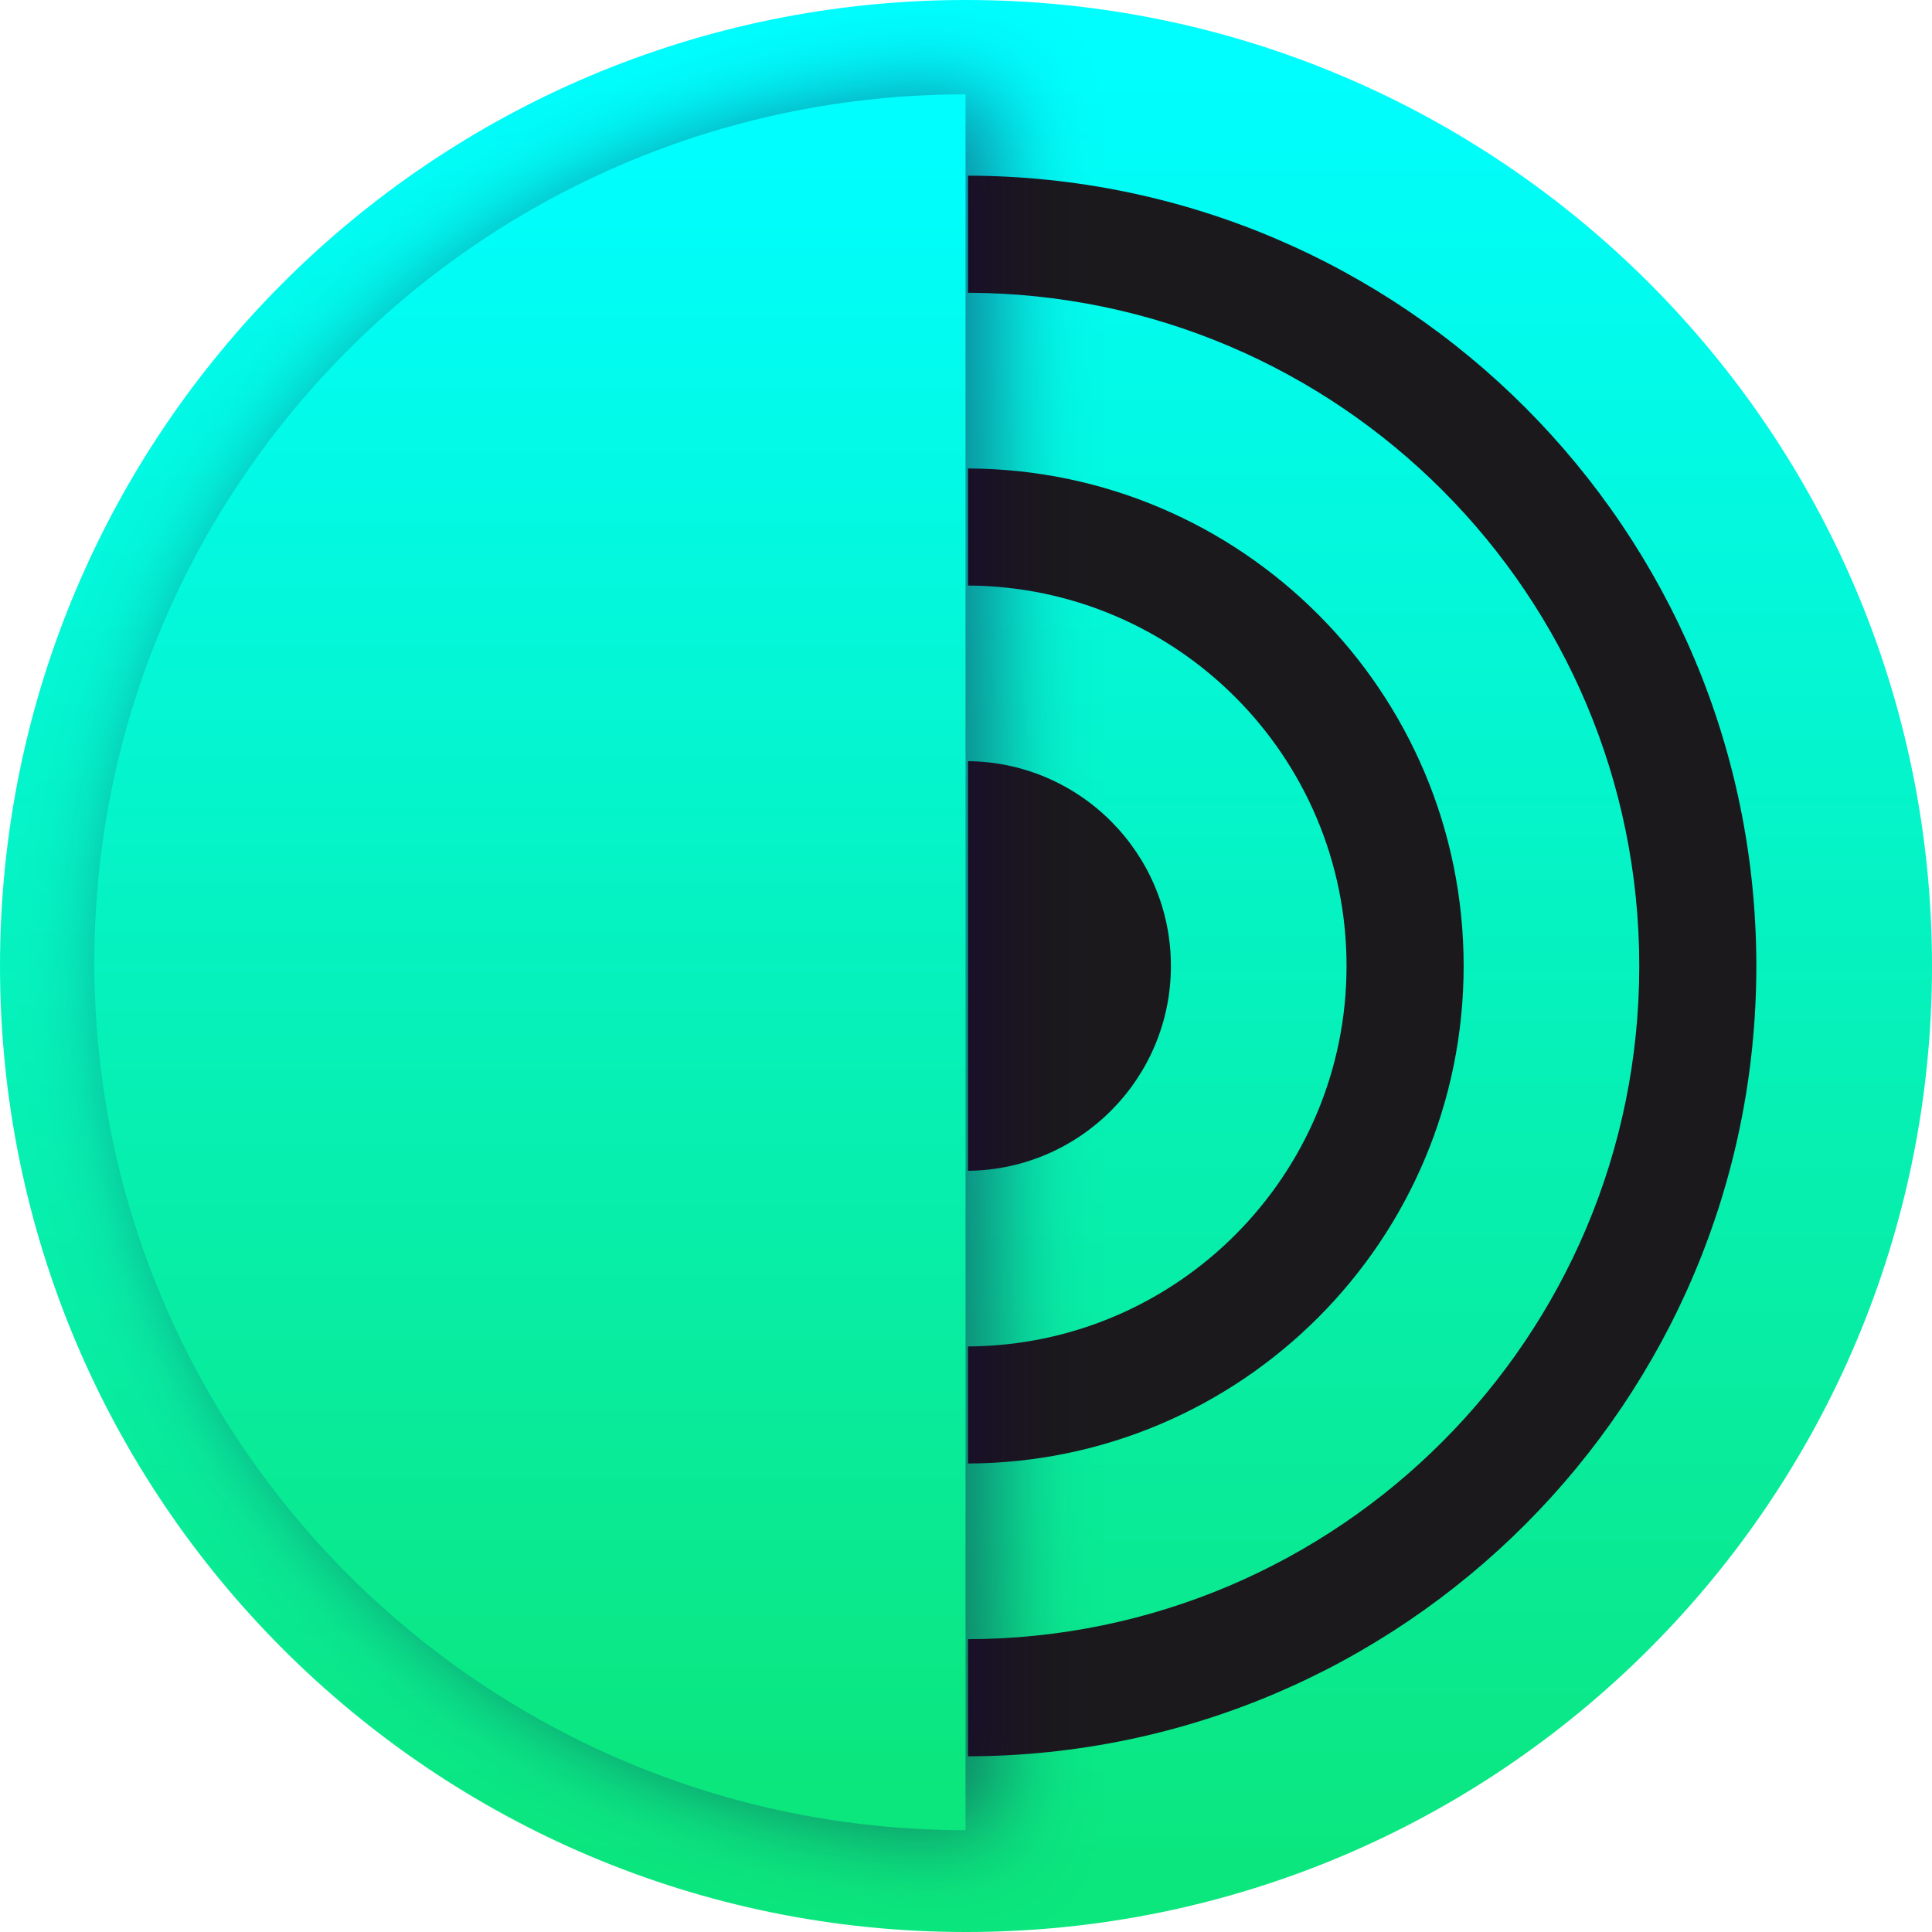
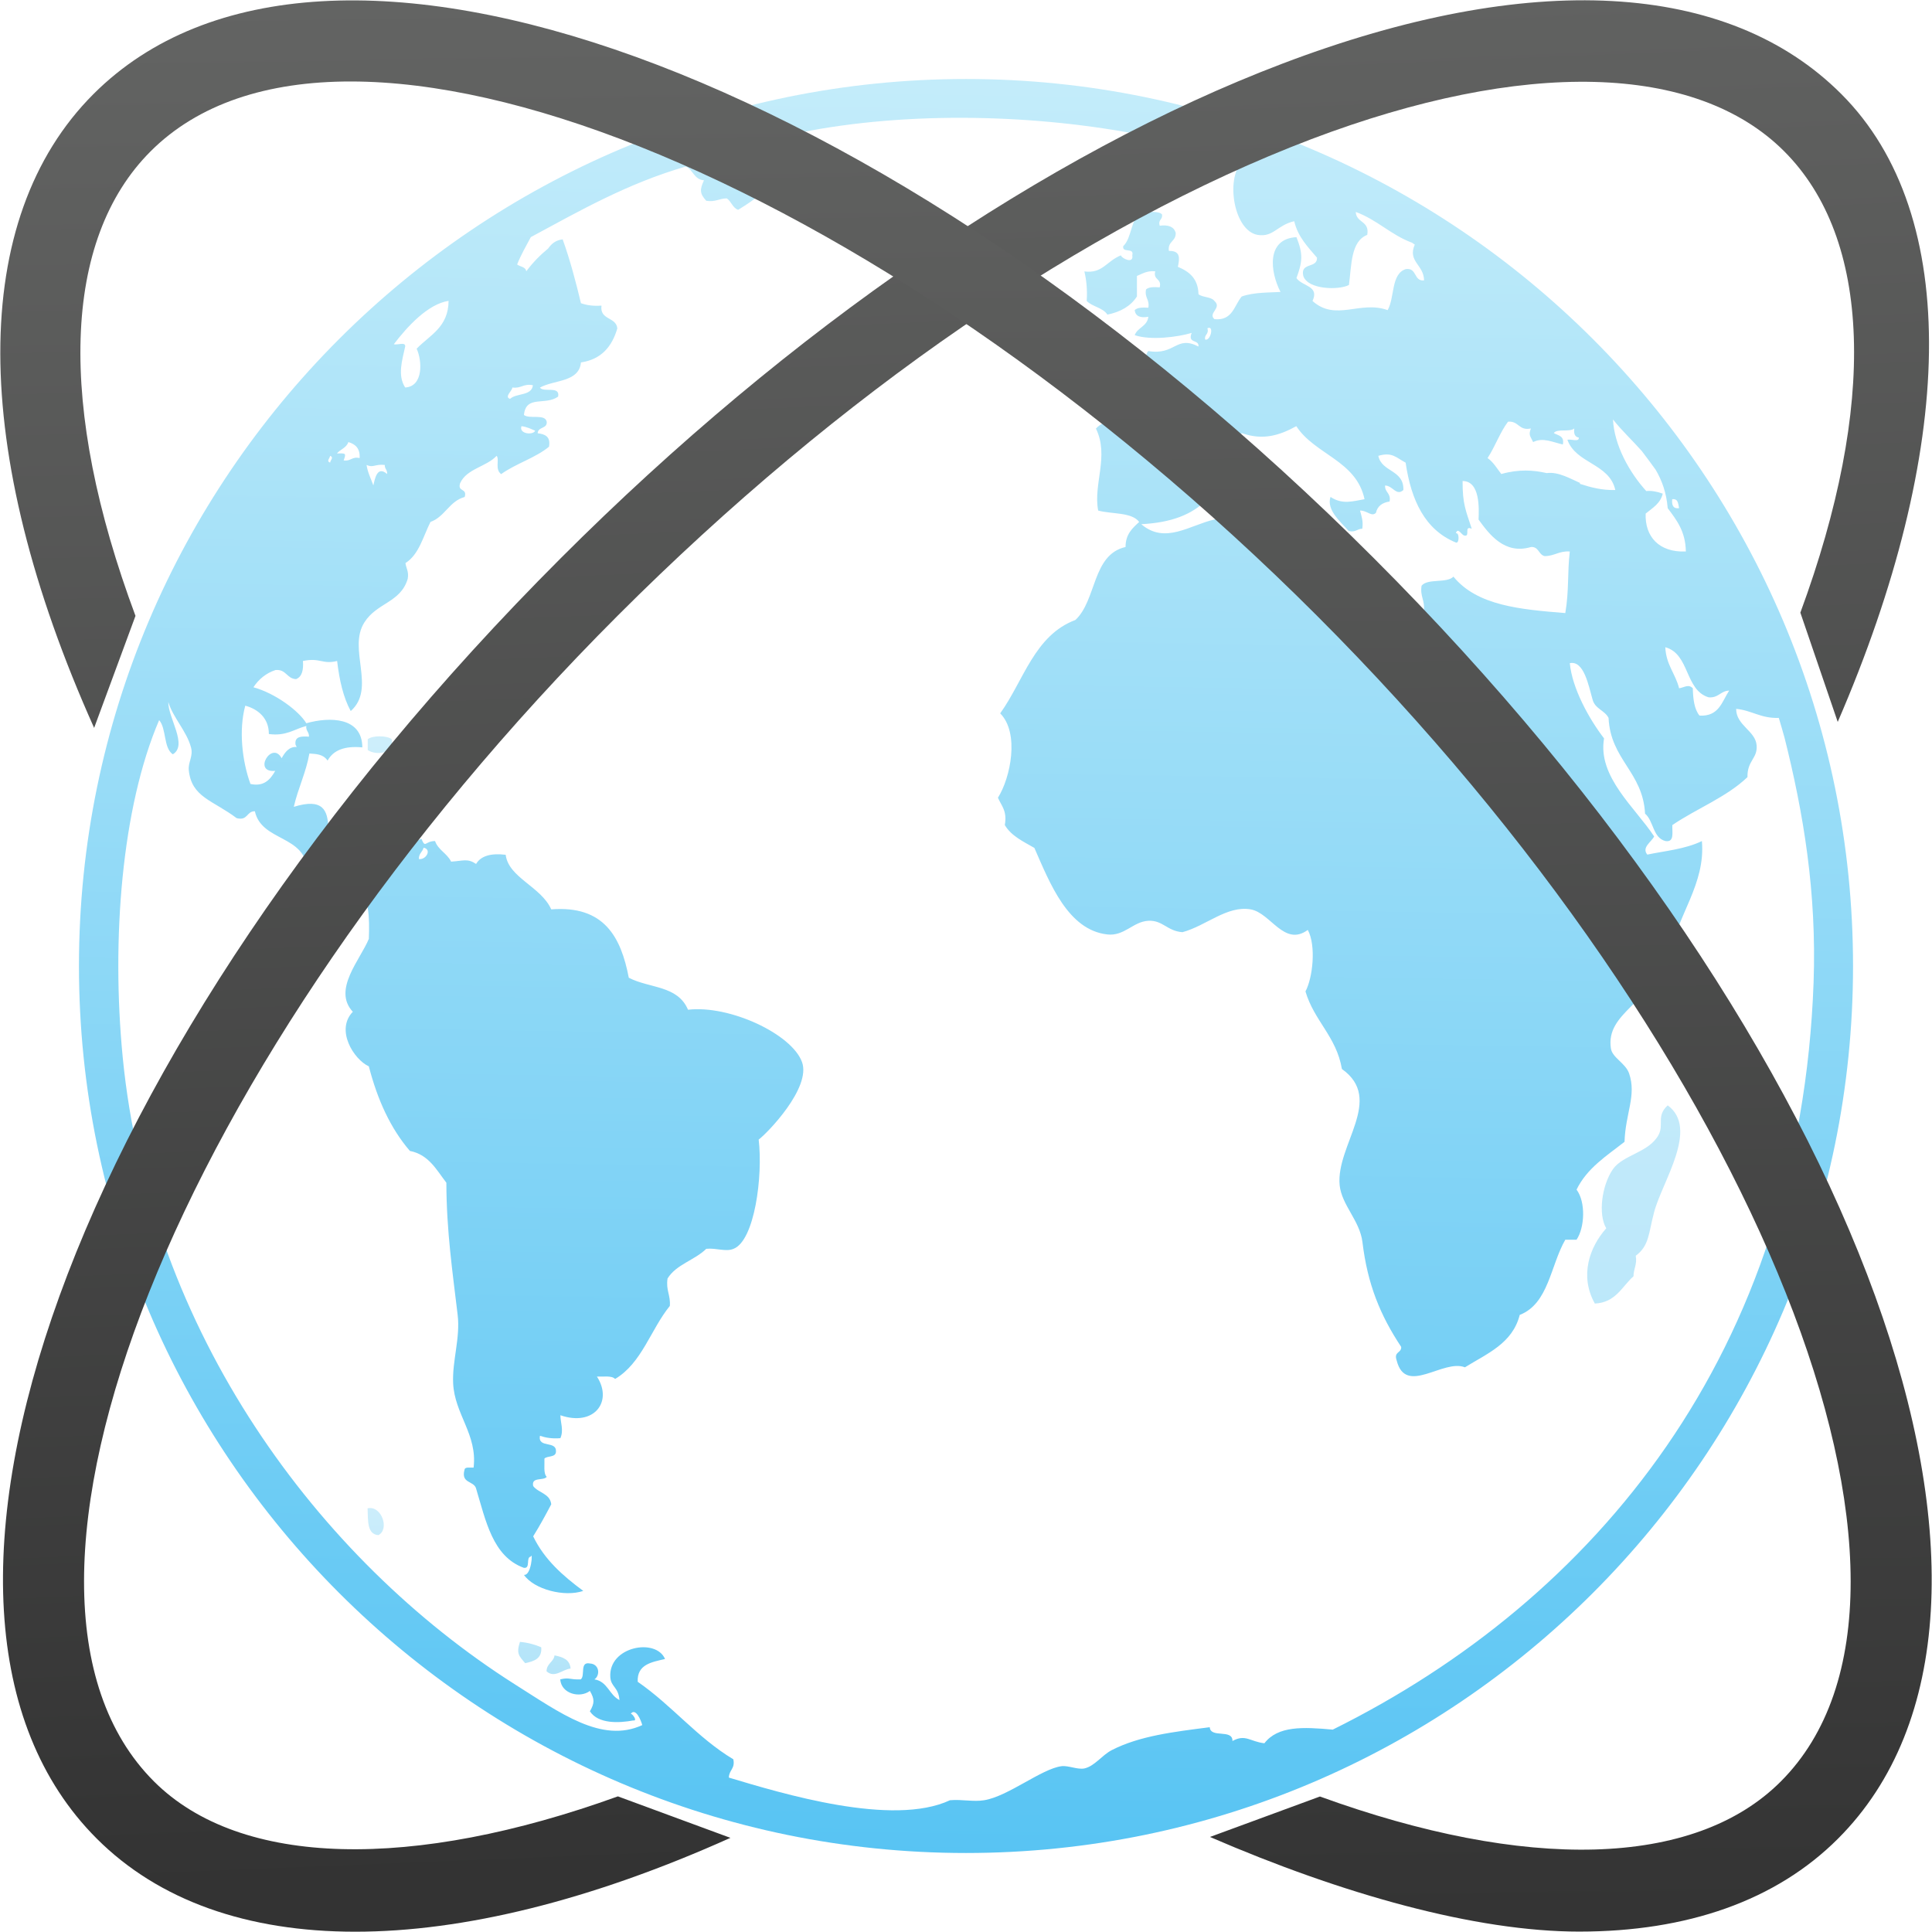
- <svg xmlns="http://www.w3.org/2000/svg" xmlns:xlink="http://www.w3.org/1999/xlink" width="512px" height="512px" viewBox="0 0 512 512" version="1.1">
+ <svg xmlns="http://www.w3.org/2000/svg" xmlns:xlink="http://www.w3.org/1999/xlink" version="1.1" viewBox="0 0 512 512">
  <defs>
-     <linearGradient x1="50%" y1="3.272%" x2="50%" y2="97.16%" id="linearGradient-1">
-       <stop stop-color="#00FEFF" offset="0%" />
-       <stop stop-color="#0BE67D" offset="100%" />
+     <linearGradient id="a" x1="36.237" x2="43.541" gradientUnits="userSpaceOnUse" y1="-370.953" y2="-839.599" gradientTransform="matrix(1,0,0,1,-13.8595,859.1)">
+       <stop offset="0%" stop-color="#58C4F3" />
+       <stop offset="100%" stop-color="#C3ECFA" />
    </linearGradient>
-     <path d="M25,25 C152.508,25 255.874,127.98 255.874,255.012 C255.874,382.044 152.508,485.024 25,485.024 L25,25 Z" id="path-2" />
-     <filter x="-20.8%" y="-8.7%" width="134.7%" height="117.4%" filterUnits="objectBoundingBox" id="filter-3">
-       <feOffset dx="-8" dy="0" in="SourceAlpha" result="shadowOffsetOuter1" />
-       <feGaussianBlur stdDeviation="12" in="shadowOffsetOuter1" result="shadowBlurOuter1" />
-       <feColorMatrix values="0 0 0 0 0.087   0 0 0 0 0.005   0 0 0 0 0.235  0 0 0 0.5 0" type="matrix" in="shadowBlurOuter1" />
-     </filter>
+     <linearGradient id="b" x1="116.508" x2="117.304" gradientUnits="userSpaceOnUse" y1="-403.495" y2="-494.65" gradientTransform="matrix(1,0,0,1,-13.8595,859.1)" xlink:href="#a" />
+     <linearGradient id="c" x1="116.508" x2="117.304" gradientUnits="userSpaceOnUse" y1="-403.495" y2="-494.65" gradientTransform="matrix(1,0,0,1,-13.8595,859.1)" xlink:href="#a" />
+     <linearGradient id="d" x1="116.508" x2="117.304" gradientUnits="userSpaceOnUse" y1="-403.495" y2="-494.65" gradientTransform="matrix(1,0,0,1,-13.8595,859.1)" xlink:href="#a" />
+     <linearGradient id="e" x1="36.237" x2="43.541" gradientUnits="userSpaceOnUse" y1="-370.953" y2="-839.599" gradientTransform="matrix(1,0,0,1,-13.8595,859.1)" xlink:href="#a" />
+     <linearGradient id="f" x1="36.237" x2="43.541" gradientUnits="userSpaceOnUse" y1="-370.953" y2="-839.599" gradientTransform="matrix(1,0,0,1,-13.8595,859.1)" xlink:href="#a" />
+     <linearGradient id="g" x1="176.373" x2="155.758" gradientUnits="userSpaceOnUse" y1="265.345" y2="-242.476" gradientTransform="matrix(1,0,0,1,-161.075,237.311)">
+       <stop offset="0%" stop-color="#333" />
+       <stop offset="100%" stop-color="#636463" />
+     </linearGradient>
+     <linearGradient id="h" x1="600.201" x2="592.613" gradientUnits="userSpaceOnUse" y1="279.823" y2="-242.508" gradientTransform="matrix(1,0,0,1,-161.944,237.342)" xlink:href="#g" />
  </defs>
-   <g id="Alpha" stroke="none" stroke-width="1" fill="none" fill-rule="evenodd">
-     <g>
-       <circle id="background" fill-opacity="0.9" fill="#030004" fill-rule="nonzero" cx="256" cy="256" r="246" />
-       <path d="M256.525,465.44 L256.525,434.407 C354.826,434.123 434.421,354.365 434.421,255.993 C434.421,157.628 354.826,77.87 256.525,77.586 L256.525,46.553 C371.964,46.844 465.447,140.49 465.447,255.993 C465.447,371.503 371.964,465.156 256.525,465.44 Z M256.525,356.82 C311.97,356.529 356.849,311.516 356.849,255.993 C356.849,200.477 311.97,155.464 256.525,155.173 L256.525,124.147 C329.115,124.43 387.882,183.339 387.882,255.993 C387.882,328.654 329.115,387.562 256.525,387.846 L256.525,356.82 Z M256.525,201.719 C286.267,202.003 310.303,226.18 310.303,255.993 C310.303,285.812 286.267,309.99 256.525,310.274 L256.525,201.719 Z M0,255.993 C0,397.384 114.609,512 256,512 C397.384,512 512,397.384 512,255.993 C512,114.609 397.384,2.84217094e-14 256,2.84217094e-14 C114.609,2.84217094e-14 0,114.609 0,255.993 Z" id="center" fill="url(#linearGradient-1)" />
-       <g id="half" transform="translate(140.4372, 255.0119) scale(-1, 1) translate(-140.4372, -255.0119) ">
-         <use fill="black" fill-opacity="1" filter="url(#filter-3)" xlink:href="#path-2" />
-         <use fill="url(#linearGradient-1)" fill-rule="evenodd" xlink:href="#path-2" />
-       </g>
-     </g>
-   </g>
+   <path opacity="0.50" d="M97.453,195.916c0,0.965 0,1.916 0,2.85c2.165,1.521 7.241,0.983 6.347,-2.85c-1.152,-1.043 -5.215,-1.043 -6.347,0Z" fill="url(#a)" />
+   <path opacity="0.50" fill="url(#b)" d="M97.413,399.714c0.14,3.219 -0.198,6.874 2.861,7.112c3.01,-1.507 0.905,-7.905 -2.861,-7.112Z" />
+   <path opacity="0.50" d="M139.185,440.759c2.314,-0.516 4.491,-1.152 4.251,-4.213c-1.658,-0.714 -3.466,-1.232 -5.642,-1.432c-1.034,3.141 -0.218,3.777 1.392,5.644Z" fill="url(#c)" />
+   <path opacity="0.50" fill="url(#d)" d="M146.962,438.694c-0.269,1.787 -2.085,2.105 -2.125,4.213c2.134,1.947 4.222,-0.516 6.367,-0.716c-0.158,-2.423 -2.094,-3.061 -4.242,-3.497Z" />
+   <path opacity="0.50" d="M432.899,338.224c0,-2.025 0.994,-3.039 0.598,-5.442c3.615,-2.701 3.359,-5.92 4.849,-11.502c2.145,-8.206 11.998,-22.173 3.615,-28.351c-3.099,2.841 -0.934,5.046 -2.423,7.828c-2.543,4.689 -9.377,5.244 -12.08,9.059c-2.959,4.273 -3.993,11.96 -1.79,15.697c-4.428,4.986 -7.132,12.574 -3.019,19.946c5.564,-0.28 7.154,-4.493 10.251,-7.234Z" fill="url(#e)" />
+   <path fill="url(#f)" d="M256.023,20.936c-129.635,0 -235.097,105.425 -235.097,235.059c0,129.615 105.465,235.068 235.059,235.068c129.615,0 235.088,-105.416 235.088,-235.068c-0.002,-129.635 -105.476,-235.059 -235.05,-235.059Zm-46.341,14.71c2.274,-0.507 4.571,-0.934 6.894,-1.361c0.287,-0.049 0.576,-0.08 0.845,-0.149c29.483,-4.946 63.417,-3.348 91.19,2.901c6.914,1.69 13.768,3.657 20.424,5.951c-4.251,4.609 -2.025,18.178 4.253,19.261c4.173,0.685 5.164,-2.603 9.695,-3.626c0.992,4.222 3.655,6.845 6.038,9.666c0.12,2.921 -4.508,1.134 -3.635,4.838c1.192,3.675 9.515,3.795 12.098,2.394c0.714,-5.324 0.476,-11.574 4.849,-13.272c0.696,-3.775 -2.941,-3.139 -3.039,-6.08c5.662,2.067 9.315,6.1 14.939,8.166c0.22,0.18 0.458,0.327 0.696,0.478c-1.967,4.52 2.443,5.353 2.461,9.506c-2.821,0.238 -1.807,-3.408 -4.806,-3.01c-4.015,1.223 -2.921,7.559 -4.849,10.878c-7.272,-2.641 -13.75,3.099 -19.908,-2.423c1.89,-4.064 -2.661,-3.824 -4.251,-6.06c1.59,-4.351 1.807,-6.318 0,-10.858c-8.065,0.447 -6.994,9.168 -4.231,14.524c-2.603,0.178 -7.012,0.029 -10.271,1.203c-2.027,2.363 -2.383,6.476 -7.232,6.009c-1.847,-1.618 2.105,-2.939 0,-4.817c-0.856,-1.163 -3.119,-0.894 -4.231,-1.798c-0.1,-4.153 -2.463,-6.011 -5.464,-7.252c0.478,-2.274 0.756,-4.282 -2.383,-4.222c-0.378,-2.601 1.947,-2.472 1.807,-4.838c-0.498,-1.581 -1.927,-2.136 -4.233,-1.839c-0.514,-1.698 0.876,-1.55 0.598,-3.01c-0.974,-1.023 -3.557,-0.487 -5.442,-0.636c-2.903,1.75 -2.463,6.825 -4.829,9.07c-0.32,1.939 2.959,0.229 2.403,2.423c0.418,2.414 -2.861,0.794 -3.019,0c-3.873,1.578 -4.849,4.886 -9.675,4.271c0.536,2.294 0.814,4.838 0.614,7.828c1.492,1.53 4.311,1.767 5.484,3.615c3.497,-0.716 6.16,-2.234 7.828,-4.809c0,-1.856 0,-3.615 0,-5.444c1.469,-0.576 2.601,-1.432 4.846,-1.22c-0.596,2.412 1.79,1.798 1.192,4.242c-1.489,-0.098 -2.919,-0.12 -3.635,0.567c-0.418,2.274 1.012,2.601 0.614,4.838c-1.469,-0.089 -2.901,-0.089 -3.615,0.636c0.198,1.578 1.432,2.156 3.615,1.758c-0.278,2.572 -2.859,2.81 -3.615,4.878c4.251,1.432 11.385,0.507 15.099,-0.596c-1.154,2.961 2.005,1.578 1.807,3.606c-5.962,-3.07 -6.14,2.403 -13.292,1.203c-0.834,0.776 -0.614,2.632 -0.614,4.213c5.384,2.781 13.21,5.98 9.675,15.724c-8.501,1.343 -17.958,-4.697 -22.945,0.596c3.575,7.361 -0.756,14.653 0.596,21.735c3.637,0.983 8.901,0.387 10.869,3.019c-1.79,1.65 -3.615,3.228 -3.615,6.636c-8.881,2.005 -7.632,14.106 -13.292,19.341c-10.858,4.064 -13.708,16.082 -19.926,24.746c5.175,5.233 2.741,17.065 -0.598,22.36c0.894,2.105 2.503,3.497 1.819,7.241c1.716,2.901 4.886,4.36 7.837,6.06c4.171,9.537 8.939,21.735 19.29,22.927c4.551,0.536 6.856,-3.408 10.907,-3.615c3.837,-0.198 4.966,2.721 9.039,3.019c6.258,-1.67 11.84,-7.143 18.101,-6.04c5.284,0.925 8.859,10.013 15.119,5.444c2.245,4.122 1.332,12.676 -0.616,16.291c2.285,7.81 8.206,11.96 9.657,20.564c11.362,8.045 -1.63,20.164 -0.598,30.795c0.556,5.304 5.327,9.357 6.04,15.057c1.349,11.247 4.729,19.43 10.271,27.796c0.1,1.71 -2.045,1.154 -1.192,3.615c2.383,9.417 12.298,-0.496 18.081,1.79c5.86,-3.637 12.616,-6.318 14.521,-13.888c7.668,-2.959 8.146,-13.132 12.08,-19.926c0.974,0 2.005,0 2.981,0c2.183,-3.239 2.461,-9.993 0,-13.272c2.781,-5.722 7.965,-8.939 12.714,-12.676c0.238,-7.588 3.219,-12.238 1.214,-18.116c-0.974,-2.783 -4.471,-4.153 -4.829,-6.636c-1.449,-9.577 11.085,-12.04 12.06,-22.371c1.627,-0.378 2.303,-1.698 3.615,-2.414c1.927,-10.58 9.437,-18.745 8.443,-30.159c-4.491,2.185 -10.133,2.652 -14.464,3.586c-1.59,-1.916 1.114,-3.348 1.807,-4.817c-4.906,-7.53 -15.039,-15.784 -13.272,-25.977c-4.033,-5.253 -8.443,-13.27 -9.079,-19.937c3.735,-0.776 4.949,5.84 6.04,9.655c0.636,2.454 3.217,2.841 4.231,4.849c0.536,11.145 9.079,14.266 9.677,25.381c2.303,1.916 2.025,6.418 5.422,7.261c2.403,0.349 1.727,-2.294 1.807,-4.242c6.456,-4.391 14.364,-7.392 19.906,-12.705c-0.078,-4.46 2.741,-4.926 2.425,-8.463c-0.32,-3.824 -5.424,-5.235 -5.424,-9.626c4.153,0.387 6.556,2.574 11.305,2.394c0.516,1.727 1.034,3.497 1.512,5.224c5.064,20.126 8.543,41.117 7.708,64.837c-3.535,98.224 -57.932,163.606 -127.427,198.055c-7.888,-0.714 -14.521,-1.034 -18.118,3.617c-3.793,-0.438 -5.026,-2.503 -8.463,-0.598c0.08,-3.297 -5.8,-0.636 -6.02,-3.657c-9.635,1.234 -18.636,2.305 -25.984,6.08c-2.643,1.389 -4.531,4.251 -7.254,4.849c-1.787,0.356 -4.291,-0.836 -6.04,-0.598c-5.284,0.676 -14.195,8.025 -20.522,9.021c-2.861,0.476 -5.802,-0.28 -9.039,0c-15.228,7.112 -44.394,-1.75 -58.597,-6c0.029,-2.025 1.71,-2.345 1.183,-4.849c-9.546,-5.72 -16.291,-14.306 -25.341,-20.542c-0.209,-4.609 3.675,-5.207 7.241,-6.04c-2.412,-5.682 -15.028,-3.297 -14.501,4.806c0.18,2.663 2.125,2.545 2.434,6.08c-2.732,-1.352 -3.139,-4.929 -6.645,-5.484c1.598,-1.072 1.332,-4.093 -1.203,-4.213c-2.781,-0.556 -1.16,3.259 -2.423,4.213c-3.001,0.12 -2.961,-0.598 -5.433,0c0.278,3.853 5.235,5.046 7.857,3.059c1.263,2.185 1.263,3.219 0,5.404c2.245,3.417 7.819,3.101 11.473,2.425c1.243,0.198 -0.129,-1.71 -0.627,-1.79c1.272,-1.627 2.692,1.67 3.03,3.019c-10.749,4.966 -21.796,-3.259 -33.825,-10.847c-52.072,-33.06 -96.763,-93.555 -103.855,-166.111c-3.039,-31.201 -0.269,-66.258 9.655,-89.372c1.967,2.274 1.112,7.381 3.626,9.059c4.024,-2.423 -1.261,-9.595 -1.203,-13.868c1.22,4.122 4.906,7.768 6.029,12.078c0.616,2.325 -0.816,3.875 -0.596,6c0.725,7.201 6.378,7.948 12.674,12.705c3.019,0.785 2.583,-1.856 4.838,-1.819c1.767,8.126 13.53,6.209 13.888,15.715c1.292,1.947 4.073,2.374 4.222,5.404c3.19,-0.596 2.89,2.343 6.667,2.454c1.112,-0.854 0.129,-3.884 2.394,-3.646c3.059,2.603 3.248,8.037 3.03,13.879c-2.274,5.553 -9.684,13.51 -4.242,19.33c-4.66,4.809 0.238,12.636 4.242,14.464c2.274,8.821 5.742,16.449 10.878,22.411c5.015,0.992 7.023,5.006 9.666,8.423c0.029,12.814 1.667,23.821 2.99,35.005c0.745,6.16 -1.469,12.161 -1.192,18.138c0.369,8.206 6.467,13.57 5.424,22.351c-0.934,0.08 -2.305,-0.278 -2.414,0.598c-0.983,3.615 2.374,2.881 3.039,4.849c2.612,8.641 4.4,18.098 12.676,21.117c1.887,0.278 0.458,-2.781 1.856,-2.979c0.587,-1.55 0.18,5.124 -1.816,4.846c2.661,3.855 10.729,5.962 15.715,4.253c-5.355,-3.975 -10.291,-8.266 -13.272,-14.464c1.718,-2.741 3.288,-5.642 4.789,-8.483c-0.309,-2.901 -3.448,-3.019 -4.789,-4.849c-0.527,-2.503 2.683,-1.312 3.597,-2.423c-0.925,-0.914 -0.538,-3.081 -0.616,-4.849c0.776,-0.794 2.961,-0.238 3.059,-1.79c0.229,-3.117 -4.838,-0.834 -4.253,-4.251c1.501,0.516 3.228,0.814 5.424,0.636c0.934,-2.125 0.02,-4.053 0,-6.078c8.959,3.079 13.986,-3.637 9.684,-10.251c1.718,0.078 3.953,-0.32 4.817,0.634c7.092,-4.191 9.437,-13.13 14.504,-19.35c0.229,-2.901 -1.083,-4.131 -0.605,-7.272c2.294,-3.735 7.192,-4.849 10.262,-7.868c2.701,-0.278 5.144,0.876 7.232,0c5.582,-2.183 7.808,-19.25 6.656,-28.947c2.323,-1.727 13.937,-13.728 11.493,-20.522c-2.683,-7.452 -19.192,-15.18 -30.219,-13.888c-2.752,-6.496 -10.182,-5.62 -15.695,-8.481c-2.076,-10.818 -6.556,-19.221 -20.553,-18.118c-2.672,-6.029 -11.325,-8.395 -12.069,-14.464c-3.884,-0.476 -6.567,0.269 -7.848,2.423c-2.265,-1.521 -3.357,-0.816 -6.616,-0.607c-1.072,-2.214 -3.428,-3.068 -4.262,-5.464c-2.781,0.049 -2.472,2.056 -3.615,-0.596c-4.998,2.245 -10.053,4.451 -11.462,10.222c-2.225,-1.112 -7.112,-2.692 -10.869,0c-6.436,-5.264 4.015,-23.503 -11.482,-18.685c1.132,-4.966 3.219,-8.999 4.133,-14.135c1.718,0.149 3.566,0.08 4.826,1.876c1.501,-2.752 4.52,-3.944 9.199,-3.497c-0.029,-8.048 -8.621,-8.154 -14.842,-6.398c-1.945,-3.248 -8.154,-7.917 -14.017,-9.537c1.401,-2.116 3.317,-3.735 5.871,-4.569c2.861,-0.238 2.95,2.305 5.424,2.414c1.59,-0.616 2.005,-2.434 1.827,-4.809c4.629,-0.954 5.104,0.983 9.059,0c0.598,5.055 1.63,9.655 3.606,13.272c6.834,-6.038 -0.894,-16.5 3.637,-23.523c3.288,-5.207 9.586,-5.207 11.462,-11.502c0.358,-1.956 -0.427,-2.812 -0.596,-4.193c3.606,-2.265 4.677,-7.043 6.636,-10.907c3.864,-1.381 4.966,-5.504 9.059,-6.607c0.754,-2.423 -1.976,-1.261 -1.212,-3.646c1.738,-3.884 6.963,-4.331 9.686,-7.272c0.814,1.023 -0.547,3.557 1.192,4.858c3.875,-2.79 9.019,-4.262 12.676,-7.252c0.496,-2.712 -1.054,-3.348 -3.001,-3.575c0.08,-1.798 2.563,-1.112 2.405,-3.05c-0.438,-2.185 -4.589,-0.625 -6.04,-1.798c0.527,-5.373 5.651,-2.414 9.059,-4.866c0.576,-2.961 -3.835,-0.994 -4.826,-2.385c3.746,-2.105 10.362,-1.361 10.878,-6.674c5.416,-0.805 8.237,-4.222 9.635,-9.019c-0.309,-3.119 -4.72,-2.136 -4.193,-6.04c-2.214,0.169 -3.944,-0.1 -5.444,-0.636c-1.401,-5.851 -2.919,-11.562 -4.846,-16.916c-1.879,0.209 -2.981,1.192 -3.835,2.412c-2.165,1.767 -4.113,3.775 -5.811,6.051c-0.18,-1.232 -1.638,-1.194 -2.423,-1.807c1.023,-2.583 2.354,-4.858 3.626,-7.252c12.943,-6.974 25.59,-14.226 41.066,-18.705c1.967,0.854 2.185,3.457 4.826,3.646c-1.123,2.434 -1.172,3.497 0.607,5.433c2.443,0.387 3.457,-0.636 5.433,-0.636c1.232,0.814 1.521,2.494 3.01,3.03c4.62,-2.841 10.935,-6.974 9.059,-12.705c2.692,-1.321 3.05,-4.966 4.849,-7.232c0.036,-0.029 0.107,-0.029 0.156,-0.029Zm229.059,88.798c1.67,2.85 2.881,6.078 3.217,10.231c2.345,3.11 4.729,6.149 4.809,11.473c-7.192,0.309 -10.887,-4.033 -10.649,-10.044c1.767,-1.469 3.895,-2.623 4.528,-5.284c-1.627,-0.596 -3.099,-0.816 -4.371,-0.687c-4.451,-4.906 -8.501,-12.138 -8.821,-18.983c2.345,2.99 5.106,5.522 7.63,8.363c1.232,1.643 2.465,3.261 3.657,4.931Zm5.762,8.403c0.278,0.487 0.336,1.192 0.476,1.827c-1.59,0.209 -1.987,-0.805 -1.827,-2.383c0.616,-0.069 0.956,0.08 1.214,0.347c0.058,0.06 0.078,0.118 0.138,0.209Zm13.748,50.165c-1.925,2.919 -2.701,6.934 -7.868,6.625c-1.349,-1.638 -1.71,-4.331 -1.767,-7.232c-1.154,-1.194 -2.225,-0.229 -3.637,0c-0.954,-3.875 -3.457,-6.218 -3.655,-10.878c6.516,1.767 5.127,11.354 11.482,13.272c2.663,0.209 3.121,-1.707 5.444,-1.787Zm-80.919,-21.14c-9.517,-3.408 -14.922,-10.858 -24.139,-14.501c1.449,-4.926 -2.821,-5.822 -1.192,-9.079c-1.787,-0.625 -3.517,-1.312 -4.849,-2.394c-1.867,0.189 -2.741,1.283 -4.231,1.787c-7.53,-0.854 -14.166,-1.55 -21.14,0c-6.516,1.501 -13.052,6.636 -19.33,1.232c7.868,-0.418 13.372,-2.443 17.525,-6.625c-1.334,-10.173 7.63,-10.053 9.037,-17.534c5.782,2.067 10.193,0.547 14.524,-1.816c4.906,7.559 15.893,9.07 18.078,19.35c-3.099,0.527 -5.84,1.51 -9.019,-0.605c-1.154,3.506 2.821,6.725 4.806,9.03c1.867,0.447 2.245,-0.596 3.617,-0.596c0.298,-2.065 -0.22,-3.348 -0.598,-4.817c1.827,-0.06 3.101,1.767 4.213,0.596c0.398,-1.787 1.71,-2.712 3.617,-2.99c0.436,-2.265 -1.292,-2.363 -1.192,-4.242c2.025,0 2.979,2.901 4.849,1.192c0.198,-5.413 -5.762,-4.689 -6.636,-9.059c3.675,-1.092 4.729,0.487 7.232,1.807c1.469,10.033 5.164,17.832 13.31,21.16c0.956,0.407 0.956,-2.841 0,-2.423c0.558,-1.856 1.59,0.696 2.383,0.596c1.472,0.249 -0.318,-2.752 1.827,-1.819c-1.53,-4.777 -2.461,-6.467 -2.423,-12.645c4.689,0 4.351,7.352 4.231,10.211c2.861,3.953 6.934,9.368 13.908,7.272c2.085,-0.12 1.967,2.027 3.595,2.414c2.641,0 3.855,-1.432 6.676,-1.223c-0.676,5.742 -0.158,10.282 -1.192,16.32c-11.803,-0.954 -23.345,-1.936 -29.641,-9.655c-1.77,1.827 -6.834,0.398 -8.446,2.405c-0.454,2.897 0.956,3.882 0.598,6.652Zm-57.356,-74.879c1.867,-0.925 0.834,3.468 -0.598,2.99c-0.276,-1.441 1.074,-1.312 0.598,-2.99Zm89.921,38.384c-3.497,-0.805 -7.292,-1.083 -12.04,0.238c-1.114,-1.432 -2.085,-3.139 -3.637,-4.222c2.007,-3.039 3.279,-6.805 5.424,-9.644c2.901,-0.238 2.801,2.472 6.06,1.798c-0.696,1.807 -0.14,2.027 0.596,3.606c2.623,-1.343 5.384,0.12 7.868,0.636c0.498,-2.305 -1.292,-2.363 -2.403,-3.03c0.934,-1.252 4.213,-0.169 5.442,-1.212c-0.198,1.361 0.158,2.265 1.192,2.414c0.12,1.312 -2.125,0.298 -3.019,0.596c2.305,6.367 11.107,6.218 12.696,13.301c-3.517,0.091 -6.498,-0.685 -9.399,-1.638c0,-0.089 0.042,-0.149 0.042,-0.238c-2.308,-0.987 -5.725,-3.055 -8.821,-2.606Zm-331.576,71.978c0.098,0.218 0.198,0.418 0.309,0.605c-1.919,-0.129 -3.041,1.252 -3.993,2.979c-2.563,-4.817 -7.828,3.944 -1.698,3.348c-1.301,2.334 -3.05,4.253 -6.567,3.468c-2.205,-6.04 -3.139,-14.284 -1.372,-20.742c3.448,0.925 6.278,3.377 6.249,7.51c4.631,0.616 6.705,-1.301 9.924,-2.136c-0.169,1.352 0.794,1.561 0.705,2.841c-2.036,-0.147 -3.875,-0.087 -3.557,2.128Zm32.691,30.308c-0.069,-1.489 0.965,-1.847 1.232,-3.019c2.245,0.447 0.716,3.257 -1.232,3.019Zm-23.523,-106.865c1.065,0.447 0.06,1.083 0,1.807c-1.083,-0.427 -0.109,-1.083 0,-1.807Zm1.798,-0.627c0.894,-1.103 2.523,-1.461 3.03,-3.019c1.867,0.547 3.139,1.678 2.99,4.242c-2.085,-0.467 -2.305,0.914 -4.231,0.616c0.674,-1.899 0.645,-1.916 -1.79,-1.839Zm7.848,3.05c1.839,0.834 2.165,-0.298 4.838,0c-0.069,1.054 0.745,1.283 0.605,2.394c-2.632,-2.305 -3.228,1.281 -3.635,3.019c-0.636,-1.767 -1.478,-3.346 -1.807,-5.413Zm10.242,-20.533c-2.105,-3.228 -0.765,-7.292 0,-10.858c0.129,-1.343 -2.105,-0.298 -3.001,-0.616c3.577,-4.697 9.039,-10.649 14.504,-11.482c-0.049,7.023 -5.015,9.088 -8.463,12.674c1.51,3.288 1.77,10.024 -3.039,10.282Zm27.796,3.019c-1.63,-0.547 0.605,-2.128 0.605,-3.019c2.354,0.338 2.95,-1.112 5.453,-0.596c-0.338,2.901 -4.4,2.027 -6.058,3.615Zm3.028,7.232c1.421,0.18 2.494,0.716 3.626,1.203c-0.576,1.283 -4.4,0.834 -3.626,-1.203Z" />
+   <path d="M94.143,511.924c-28.579,0 -52.061,-8.227 -68.515,-24.684c-60.656,-60.656 -6.631,-209.703 122.992,-339.326c60.769,-60.78 128.722,-107.323 191.333,-131.087c65.428,-24.853 117.981,-21.965 148.004,8.082c32.203,32.179 30.086,94.759 -0.941,166.406l-9.903,-28.957c20.289,-55.063 18.925,-99.074 -4.313,-122.292c-23.389,-23.365 -69.007,-24.517 -125.246,-3.203c-59.839,22.718 -125.098,67.522 -183.774,126.208c-117.08,117.08 -173.401,258.593 -122.995,309.007c23.04,23.032 68.872,23.511 122.963,3.98l29.824,10.992c-36.944,16.584 -70.756,24.874 -99.428,24.874Z" fill="url(#g)" />
+   <path fill="url(#h)" d="M418.537,511.895c-27.509,0 -62.746,-9.882 -97.88,-25.083l29.145,-10.719c54.331,19.721 99.114,19.052 122.125,-3.98c50.415,-50.415 -5.904,-191.927 -123.005,-309.029c-117.077,-117.059 -258.582,-173.38 -309.007,-122.984c-23.45,23.45 -24.684,67.667 -4.009,123.111l-10.96,29.689c-33.091,-73.785 -33.154,-134.985 -0.19,-167.96c60.642,-60.656 209.706,-6.615 339.326,122.984c129.623,129.62 183.658,278.692 123.005,339.347c-16.415,16.415 -39.946,24.623 -68.55,24.623Z" />
</svg>
